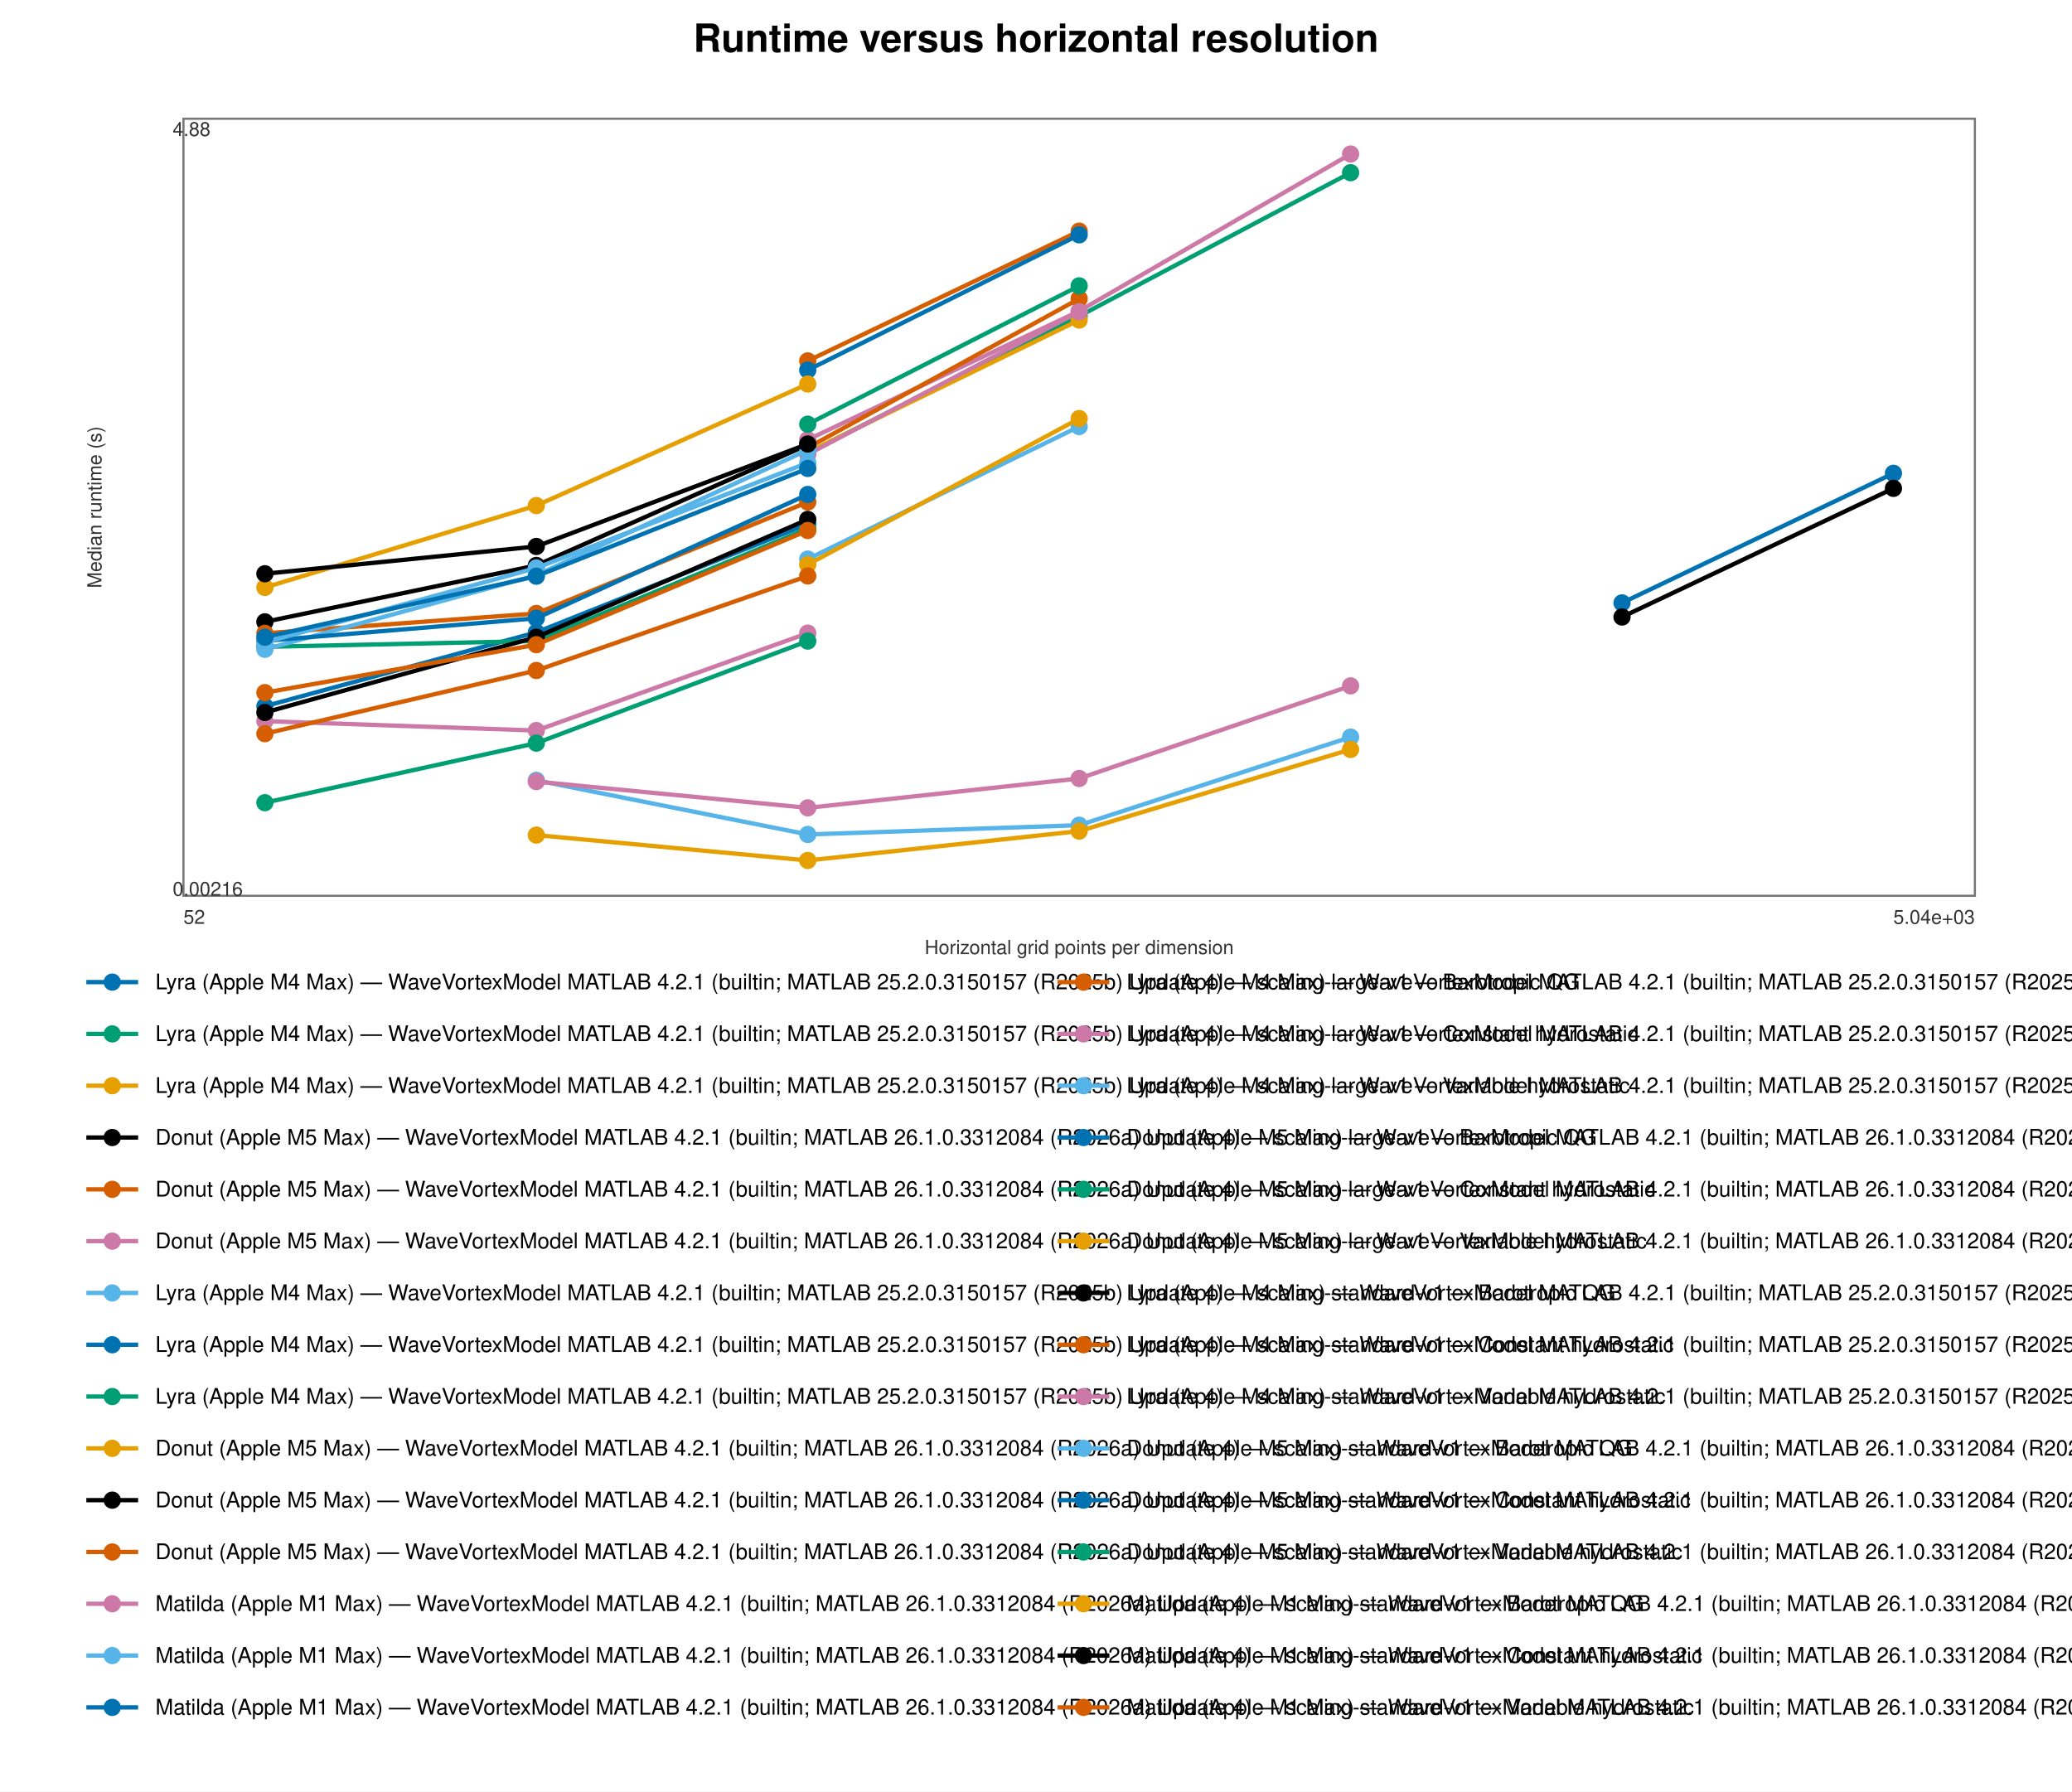
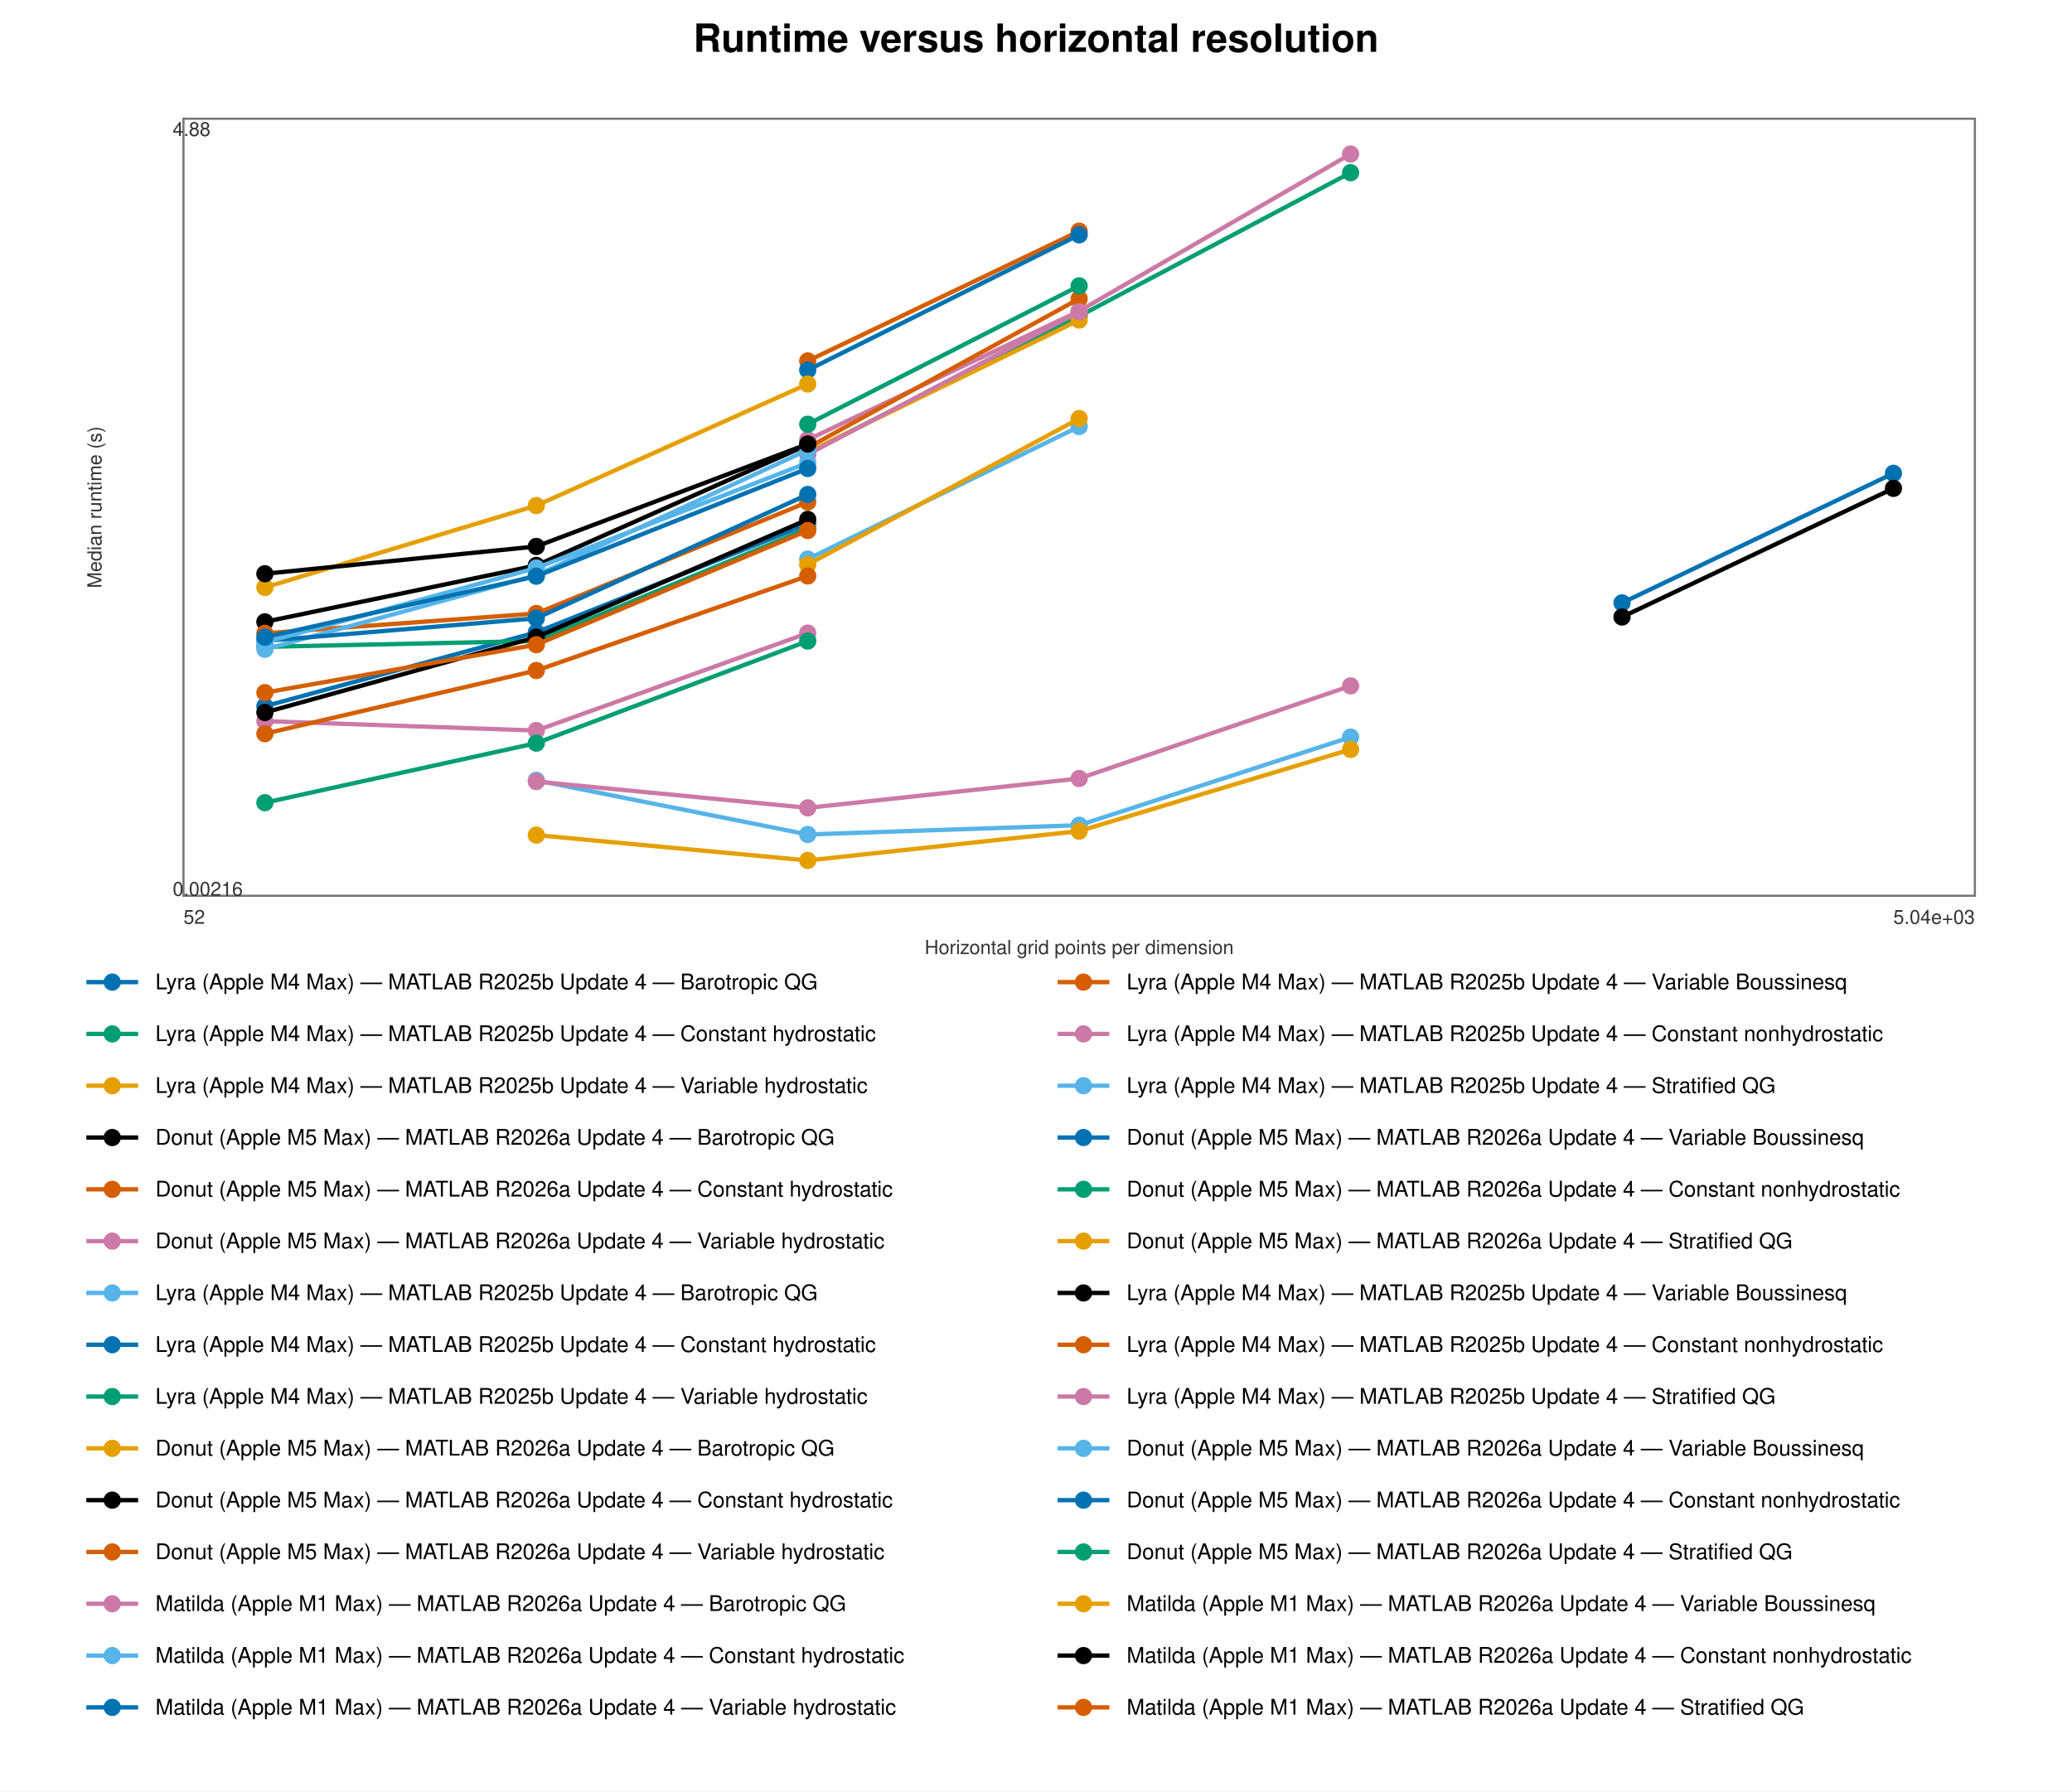
<svg xmlns="http://www.w3.org/2000/svg" viewBox="0 0 960 830" role="img" aria-labelledby="runtime-versus-horizontal-resolution-title runtime-versus-horizontal-resolution-desc">
  <rect width="100%" height="100%" fill="white" />
  <text x="480" y="24" text-anchor="middle" font-family="Avenir Next, Avenir, Helvetica, Arial, sans-serif" font-size="18" font-weight="600">Runtime versus horizontal resolution</text>
  <rect x="85" y="55" width="830" height="360" fill="none" stroke="#777" />
  <text x="85" y="428" font-family="Avenir Next, Avenir, Helvetica, Arial, sans-serif" font-size="9" fill="#333">52</text>
  <text x="915" y="428" text-anchor="end" font-family="Avenir Next, Avenir, Helvetica, Arial, sans-serif" font-size="9" fill="#333">5.04e+03</text>
  <text x="80" y="415" font-family="Avenir Next, Avenir, Helvetica, Arial, sans-serif" font-size="9" fill="#333">0.00216</text>
  <text x="80" y="63" font-family="Avenir Next, Avenir, Helvetica, Arial, sans-serif" font-size="9" fill="#333">4.88</text>
  <text x="500" y="442" text-anchor="middle" font-family="Avenir Next, Avenir, Helvetica, Arial, sans-serif" font-size="9" fill="#333">Horizontal grid points per dimension</text>
  <text x="47" y="235" text-anchor="middle" transform="rotate(-90 47 235)" font-family="Avenir Next, Avenir, Helvetica, Arial, sans-serif" font-size="9" fill="#333">Median runtime (s)</text>
  <polyline points="751.515,279.316 877.273,219.284" fill="none" stroke="#0072B2" stroke-width="2" />
  <circle cx="751.515" cy="279.316" r="4" fill="#0072B2" />
  <circle cx="877.273" cy="219.284" r="4" fill="#0072B2" />
  <line x1="40" y1="455" x2="64" y2="455" stroke="#0072B2" stroke-width="2" />
  <circle cx="52" cy="455" r="4" fill="#0072B2" />
-   <text x="72" y="455" dominant-baseline="middle" font-family="Avenir Next, Avenir, Helvetica, Arial, sans-serif" font-size="10">Lyra (Apple M4 Max) — WaveVortexModel MATLAB 4.2.1 (builtin; MATLAB 25.2.0.3150157 (R2025b) Update 4) — scaling-large-v1 — Barotropic QG</text>
+   <text x="72" y="455" dominant-baseline="middle" font-family="Avenir Next, Avenir, Helvetica, Arial, sans-serif" font-size="10">Lyra (Apple M4 Max) — MATLAB R2025b Update 4 — Barotropic QG</text>
  <polyline points="374.242,167.211 500.000,107.083" fill="none" stroke="#D55E00" stroke-width="2" />
  <circle cx="374.242" cy="167.211" r="4" fill="#D55E00" />
  <circle cx="500.000" cy="107.083" r="4" fill="#D55E00" />
  <line x1="490" y1="455" x2="514" y2="455" stroke="#D55E00" stroke-width="2" />
  <circle cx="502" cy="455" r="4" fill="#D55E00" />
-   <text x="522" y="455" dominant-baseline="middle" font-family="Avenir Next, Avenir, Helvetica, Arial, sans-serif" font-size="10">Lyra (Apple M4 Max) — WaveVortexModel MATLAB 4.2.1 (builtin; MATLAB 25.2.0.3150157 (R2025b) Update 4) — scaling-large-v1 — Variable Boussinesq</text>
+   <text x="522" y="455" dominant-baseline="middle" font-family="Avenir Next, Avenir, Helvetica, Arial, sans-serif" font-size="10">Lyra (Apple M4 Max) — MATLAB R2025b Update 4 — Variable Boussinesq</text>
  <polyline points="374.242,209.828 500.000,146.486 625.758,80.004" fill="none" stroke="#009E73" stroke-width="2" />
  <circle cx="374.242" cy="209.828" r="4" fill="#009E73" />
  <circle cx="500.000" cy="146.486" r="4" fill="#009E73" />
  <circle cx="625.758" cy="80.004" r="4" fill="#009E73" />
  <line x1="40" y1="479" x2="64" y2="479" stroke="#009E73" stroke-width="2" />
  <circle cx="52" cy="479" r="4" fill="#009E73" />
-   <text x="72" y="479" dominant-baseline="middle" font-family="Avenir Next, Avenir, Helvetica, Arial, sans-serif" font-size="10">Lyra (Apple M4 Max) — WaveVortexModel MATLAB 4.2.1 (builtin; MATLAB 25.2.0.3150157 (R2025b) Update 4) — scaling-large-v1 — Constant hydrostatic</text>
+   <text x="72" y="479" dominant-baseline="middle" font-family="Avenir Next, Avenir, Helvetica, Arial, sans-serif" font-size="10">Lyra (Apple M4 Max) — MATLAB R2025b Update 4 — Constant hydrostatic</text>
  <polyline points="374.242,203.712 500.000,144.114 625.758,71.364" fill="none" stroke="#CC79A7" stroke-width="2" />
  <circle cx="374.242" cy="203.712" r="4" fill="#CC79A7" />
  <circle cx="500.000" cy="144.114" r="4" fill="#CC79A7" />
  <circle cx="625.758" cy="71.364" r="4" fill="#CC79A7" />
  <line x1="490" y1="479" x2="514" y2="479" stroke="#CC79A7" stroke-width="2" />
  <circle cx="502" cy="479" r="4" fill="#CC79A7" />
-   <text x="522" y="479" dominant-baseline="middle" font-family="Avenir Next, Avenir, Helvetica, Arial, sans-serif" font-size="10">Lyra (Apple M4 Max) — WaveVortexModel MATLAB 4.2.1 (builtin; MATLAB 25.2.0.3150157 (R2025b) Update 4) — scaling-large-v1 — Constant nonhydrostatic</text>
+   <text x="522" y="479" dominant-baseline="middle" font-family="Avenir Next, Avenir, Helvetica, Arial, sans-serif" font-size="10">Lyra (Apple M4 Max) — MATLAB R2025b Update 4 — Constant nonhydrostatic</text>
  <polyline points="374.242,209.509 500.000,148.281" fill="none" stroke="#E69F00" stroke-width="2" />
  <circle cx="374.242" cy="209.509" r="4" fill="#E69F00" />
  <circle cx="500.000" cy="148.281" r="4" fill="#E69F00" />
  <line x1="40" y1="503" x2="64" y2="503" stroke="#E69F00" stroke-width="2" />
  <circle cx="52" cy="503" r="4" fill="#E69F00" />
-   <text x="72" y="503" dominant-baseline="middle" font-family="Avenir Next, Avenir, Helvetica, Arial, sans-serif" font-size="10">Lyra (Apple M4 Max) — WaveVortexModel MATLAB 4.2.1 (builtin; MATLAB 25.2.0.3150157 (R2025b) Update 4) — scaling-large-v1 — Variable hydrostatic</text>
+   <text x="72" y="503" dominant-baseline="middle" font-family="Avenir Next, Avenir, Helvetica, Arial, sans-serif" font-size="10">Lyra (Apple M4 Max) — MATLAB R2025b Update 4 — Variable hydrostatic</text>
  <polyline points="374.242,259.014 500.000,197.607" fill="none" stroke="#56B4E9" stroke-width="2" />
  <circle cx="374.242" cy="259.014" r="4" fill="#56B4E9" />
  <circle cx="500.000" cy="197.607" r="4" fill="#56B4E9" />
  <line x1="490" y1="503" x2="514" y2="503" stroke="#56B4E9" stroke-width="2" />
  <circle cx="502" cy="503" r="4" fill="#56B4E9" />
-   <text x="522" y="503" dominant-baseline="middle" font-family="Avenir Next, Avenir, Helvetica, Arial, sans-serif" font-size="10">Lyra (Apple M4 Max) — WaveVortexModel MATLAB 4.2.1 (builtin; MATLAB 25.2.0.3150157 (R2025b) Update 4) — scaling-large-v1 — Stratified QG</text>
+   <text x="522" y="503" dominant-baseline="middle" font-family="Avenir Next, Avenir, Helvetica, Arial, sans-serif" font-size="10">Lyra (Apple M4 Max) — MATLAB R2025b Update 4 — Stratified QG</text>
  <polyline points="751.515,285.849 877.273,226.249" fill="none" stroke="#000000" stroke-width="2" />
  <circle cx="751.515" cy="285.849" r="4" fill="#000000" />
  <circle cx="877.273" cy="226.249" r="4" fill="#000000" />
  <line x1="40" y1="527" x2="64" y2="527" stroke="#000000" stroke-width="2" />
  <circle cx="52" cy="527" r="4" fill="#000000" />
-   <text x="72" y="527" dominant-baseline="middle" font-family="Avenir Next, Avenir, Helvetica, Arial, sans-serif" font-size="10">Donut (Apple M5 Max) — WaveVortexModel MATLAB 4.2.1 (builtin; MATLAB 26.1.0.3312084 (R2026a) Update 4) — scaling-large-v1 — Barotropic QG</text>
+   <text x="72" y="527" dominant-baseline="middle" font-family="Avenir Next, Avenir, Helvetica, Arial, sans-serif" font-size="10">Donut (Apple M5 Max) — MATLAB R2026a Update 4 — Barotropic QG</text>
  <polyline points="374.242,171.466 500.000,108.790" fill="none" stroke="#0072B2" stroke-width="2" />
  <circle cx="374.242" cy="171.466" r="4" fill="#0072B2" />
  <circle cx="500.000" cy="108.790" r="4" fill="#0072B2" />
  <line x1="490" y1="527" x2="514" y2="527" stroke="#0072B2" stroke-width="2" />
  <circle cx="502" cy="527" r="4" fill="#0072B2" />
-   <text x="522" y="527" dominant-baseline="middle" font-family="Avenir Next, Avenir, Helvetica, Arial, sans-serif" font-size="10">Donut (Apple M5 Max) — WaveVortexModel MATLAB 4.2.1 (builtin; MATLAB 26.1.0.3312084 (R2026a) Update 4) — scaling-large-v1 — Variable Boussinesq</text>
+   <text x="522" y="527" dominant-baseline="middle" font-family="Avenir Next, Avenir, Helvetica, Arial, sans-serif" font-size="10">Donut (Apple M5 Max) — MATLAB R2026a Update 4 — Variable Boussinesq</text>
  <polyline points="374.242,207.428 500.000,138.386" fill="none" stroke="#D55E00" stroke-width="2" />
  <circle cx="374.242" cy="207.428" r="4" fill="#D55E00" />
  <circle cx="500.000" cy="138.386" r="4" fill="#D55E00" />
  <line x1="40" y1="551" x2="64" y2="551" stroke="#D55E00" stroke-width="2" />
  <circle cx="52" cy="551" r="4" fill="#D55E00" />
-   <text x="72" y="551" dominant-baseline="middle" font-family="Avenir Next, Avenir, Helvetica, Arial, sans-serif" font-size="10">Donut (Apple M5 Max) — WaveVortexModel MATLAB 4.2.1 (builtin; MATLAB 26.1.0.3312084 (R2026a) Update 4) — scaling-large-v1 — Constant hydrostatic</text>
+   <text x="72" y="551" dominant-baseline="middle" font-family="Avenir Next, Avenir, Helvetica, Arial, sans-serif" font-size="10">Donut (Apple M5 Max) — MATLAB R2026a Update 4 — Constant hydrostatic</text>
  <polyline points="374.242,196.532 500.000,132.436" fill="none" stroke="#009E73" stroke-width="2" />
  <circle cx="374.242" cy="196.532" r="4" fill="#009E73" />
  <circle cx="500.000" cy="132.436" r="4" fill="#009E73" />
  <line x1="490" y1="551" x2="514" y2="551" stroke="#009E73" stroke-width="2" />
  <circle cx="502" cy="551" r="4" fill="#009E73" />
-   <text x="522" y="551" dominant-baseline="middle" font-family="Avenir Next, Avenir, Helvetica, Arial, sans-serif" font-size="10">Donut (Apple M5 Max) — WaveVortexModel MATLAB 4.2.1 (builtin; MATLAB 26.1.0.3312084 (R2026a) Update 4) — scaling-large-v1 — Constant nonhydrostatic</text>
+   <text x="522" y="551" dominant-baseline="middle" font-family="Avenir Next, Avenir, Helvetica, Arial, sans-serif" font-size="10">Donut (Apple M5 Max) — MATLAB R2026a Update 4 — Constant nonhydrostatic</text>
  <polyline points="374.242,210.504 500.000,144.441" fill="none" stroke="#CC79A7" stroke-width="2" />
  <circle cx="374.242" cy="210.504" r="4" fill="#CC79A7" />
  <circle cx="500.000" cy="144.441" r="4" fill="#CC79A7" />
  <line x1="40" y1="575" x2="64" y2="575" stroke="#CC79A7" stroke-width="2" />
  <circle cx="52" cy="575" r="4" fill="#CC79A7" />
-   <text x="72" y="575" dominant-baseline="middle" font-family="Avenir Next, Avenir, Helvetica, Arial, sans-serif" font-size="10">Donut (Apple M5 Max) — WaveVortexModel MATLAB 4.2.1 (builtin; MATLAB 26.1.0.3312084 (R2026a) Update 4) — scaling-large-v1 — Variable hydrostatic</text>
+   <text x="72" y="575" dominant-baseline="middle" font-family="Avenir Next, Avenir, Helvetica, Arial, sans-serif" font-size="10">Donut (Apple M5 Max) — MATLAB R2026a Update 4 — Variable hydrostatic</text>
  <polyline points="374.242,261.575 500.000,193.928" fill="none" stroke="#E69F00" stroke-width="2" />
  <circle cx="374.242" cy="261.575" r="4" fill="#E69F00" />
  <circle cx="500.000" cy="193.928" r="4" fill="#E69F00" />
  <line x1="490" y1="575" x2="514" y2="575" stroke="#E69F00" stroke-width="2" />
  <circle cx="502" cy="575" r="4" fill="#E69F00" />
-   <text x="522" y="575" dominant-baseline="middle" font-family="Avenir Next, Avenir, Helvetica, Arial, sans-serif" font-size="10">Donut (Apple M5 Max) — WaveVortexModel MATLAB 4.2.1 (builtin; MATLAB 26.1.0.3312084 (R2026a) Update 4) — scaling-large-v1 — Stratified QG</text>
+   <text x="522" y="575" dominant-baseline="middle" font-family="Avenir Next, Avenir, Helvetica, Arial, sans-serif" font-size="10">Donut (Apple M5 Max) — MATLAB R2026a Update 4 — Stratified QG</text>
  <polyline points="248.485,361.509 374.242,386.595 500.000,382.308 625.758,341.495" fill="none" stroke="#56B4E9" stroke-width="2" />
  <circle cx="248.485" cy="361.509" r="4" fill="#56B4E9" />
  <circle cx="374.242" cy="386.595" r="4" fill="#56B4E9" />
  <circle cx="500.000" cy="382.308" r="4" fill="#56B4E9" />
  <circle cx="625.758" cy="341.495" r="4" fill="#56B4E9" />
  <line x1="40" y1="599" x2="64" y2="599" stroke="#56B4E9" stroke-width="2" />
  <circle cx="52" cy="599" r="4" fill="#56B4E9" />
-   <text x="72" y="599" dominant-baseline="middle" font-family="Avenir Next, Avenir, Helvetica, Arial, sans-serif" font-size="10">Lyra (Apple M4 Max) — WaveVortexModel MATLAB 4.2.1 (builtin; MATLAB 25.2.0.3150157 (R2025b) Update 4) — scaling-standard-v1 — Barotropic QG</text>
+   <text x="72" y="599" dominant-baseline="middle" font-family="Avenir Next, Avenir, Helvetica, Arial, sans-serif" font-size="10">Lyra (Apple M4 Max) — MATLAB R2025b Update 4 — Barotropic QG</text>
  <polyline points="122.727,288.093 248.485,261.959 374.242,206.054" fill="none" stroke="#000000" stroke-width="2" />
  <circle cx="122.727" cy="288.093" r="4" fill="#000000" />
  <circle cx="248.485" cy="261.959" r="4" fill="#000000" />
  <circle cx="374.242" cy="206.054" r="4" fill="#000000" />
  <line x1="490" y1="599" x2="514" y2="599" stroke="#000000" stroke-width="2" />
  <circle cx="502" cy="599" r="4" fill="#000000" />
-   <text x="522" y="599" dominant-baseline="middle" font-family="Avenir Next, Avenir, Helvetica, Arial, sans-serif" font-size="10">Lyra (Apple M4 Max) — WaveVortexModel MATLAB 4.2.1 (builtin; MATLAB 25.2.0.3150157 (R2025b) Update 4) — scaling-standard-v1 — Variable Boussinesq</text>
+   <text x="522" y="599" dominant-baseline="middle" font-family="Avenir Next, Avenir, Helvetica, Arial, sans-serif" font-size="10">Lyra (Apple M4 Max) — MATLAB R2025b Update 4 — Variable Boussinesq</text>
  <polyline points="122.727,327.185 248.485,292.943 374.242,242.816" fill="none" stroke="#0072B2" stroke-width="2" />
  <circle cx="122.727" cy="327.185" r="4" fill="#0072B2" />
  <circle cx="248.485" cy="292.943" r="4" fill="#0072B2" />
  <circle cx="374.242" cy="242.816" r="4" fill="#0072B2" />
  <line x1="40" y1="623" x2="64" y2="623" stroke="#0072B2" stroke-width="2" />
  <circle cx="52" cy="623" r="4" fill="#0072B2" />
-   <text x="72" y="623" dominant-baseline="middle" font-family="Avenir Next, Avenir, Helvetica, Arial, sans-serif" font-size="10">Lyra (Apple M4 Max) — WaveVortexModel MATLAB 4.2.1 (builtin; MATLAB 25.2.0.3150157 (R2025b) Update 4) — scaling-standard-v1 — Constant hydrostatic</text>
+   <text x="72" y="623" dominant-baseline="middle" font-family="Avenir Next, Avenir, Helvetica, Arial, sans-serif" font-size="10">Lyra (Apple M4 Max) — MATLAB R2025b Update 4 — Constant hydrostatic</text>
  <polyline points="122.727,293.401 248.485,284.217 374.242,232.575" fill="none" stroke="#D55E00" stroke-width="2" />
  <circle cx="122.727" cy="293.401" r="4" fill="#D55E00" />
  <circle cx="248.485" cy="284.217" r="4" fill="#D55E00" />
  <circle cx="374.242" cy="232.575" r="4" fill="#D55E00" />
  <line x1="490" y1="623" x2="514" y2="623" stroke="#D55E00" stroke-width="2" />
  <circle cx="502" cy="623" r="4" fill="#D55E00" />
-   <text x="522" y="623" dominant-baseline="middle" font-family="Avenir Next, Avenir, Helvetica, Arial, sans-serif" font-size="10">Lyra (Apple M4 Max) — WaveVortexModel MATLAB 4.2.1 (builtin; MATLAB 25.2.0.3150157 (R2025b) Update 4) — scaling-standard-v1 — Constant nonhydrostatic</text>
+   <text x="522" y="623" dominant-baseline="middle" font-family="Avenir Next, Avenir, Helvetica, Arial, sans-serif" font-size="10">Lyra (Apple M4 Max) — MATLAB R2025b Update 4 — Constant nonhydrostatic</text>
  <polyline points="122.727,299.670 248.485,296.964 374.242,244.927" fill="none" stroke="#009E73" stroke-width="2" />
  <circle cx="122.727" cy="299.670" r="4" fill="#009E73" />
  <circle cx="248.485" cy="296.964" r="4" fill="#009E73" />
  <circle cx="374.242" cy="244.927" r="4" fill="#009E73" />
  <line x1="40" y1="647" x2="64" y2="647" stroke="#009E73" stroke-width="2" />
  <circle cx="52" cy="647" r="4" fill="#009E73" />
-   <text x="72" y="647" dominant-baseline="middle" font-family="Avenir Next, Avenir, Helvetica, Arial, sans-serif" font-size="10">Lyra (Apple M4 Max) — WaveVortexModel MATLAB 4.2.1 (builtin; MATLAB 25.2.0.3150157 (R2025b) Update 4) — scaling-standard-v1 — Variable hydrostatic</text>
+   <text x="72" y="647" dominant-baseline="middle" font-family="Avenir Next, Avenir, Helvetica, Arial, sans-serif" font-size="10">Lyra (Apple M4 Max) — MATLAB R2025b Update 4 — Variable hydrostatic</text>
  <polyline points="122.727,334.094 248.485,338.450 374.242,293.318" fill="none" stroke="#CC79A7" stroke-width="2" />
  <circle cx="122.727" cy="334.094" r="4" fill="#CC79A7" />
  <circle cx="248.485" cy="338.450" r="4" fill="#CC79A7" />
  <circle cx="374.242" cy="293.318" r="4" fill="#CC79A7" />
  <line x1="490" y1="647" x2="514" y2="647" stroke="#CC79A7" stroke-width="2" />
  <circle cx="502" cy="647" r="4" fill="#CC79A7" />
-   <text x="522" y="647" dominant-baseline="middle" font-family="Avenir Next, Avenir, Helvetica, Arial, sans-serif" font-size="10">Lyra (Apple M4 Max) — WaveVortexModel MATLAB 4.2.1 (builtin; MATLAB 25.2.0.3150157 (R2025b) Update 4) — scaling-standard-v1 — Stratified QG</text>
+   <text x="522" y="647" dominant-baseline="middle" font-family="Avenir Next, Avenir, Helvetica, Arial, sans-serif" font-size="10">Lyra (Apple M4 Max) — MATLAB R2025b Update 4 — Stratified QG</text>
  <polyline points="248.485,386.887 374.242,398.636 500.000,385.041 625.758,347.204" fill="none" stroke="#E69F00" stroke-width="2" />
  <circle cx="248.485" cy="386.887" r="4" fill="#E69F00" />
  <circle cx="374.242" cy="398.636" r="4" fill="#E69F00" />
  <circle cx="500.000" cy="385.041" r="4" fill="#E69F00" />
  <circle cx="625.758" cy="347.204" r="4" fill="#E69F00" />
  <line x1="40" y1="671" x2="64" y2="671" stroke="#E69F00" stroke-width="2" />
  <circle cx="52" cy="671" r="4" fill="#E69F00" />
-   <text x="72" y="671" dominant-baseline="middle" font-family="Avenir Next, Avenir, Helvetica, Arial, sans-serif" font-size="10">Donut (Apple M5 Max) — WaveVortexModel MATLAB 4.2.1 (builtin; MATLAB 26.1.0.3312084 (R2026a) Update 4) — scaling-standard-v1 — Barotropic QG</text>
+   <text x="72" y="671" dominant-baseline="middle" font-family="Avenir Next, Avenir, Helvetica, Arial, sans-serif" font-size="10">Donut (Apple M5 Max) — MATLAB R2026a Update 4 — Barotropic QG</text>
  <polyline points="122.727,300.815 248.485,266.510 374.242,208.435" fill="none" stroke="#56B4E9" stroke-width="2" />
  <circle cx="122.727" cy="300.815" r="4" fill="#56B4E9" />
  <circle cx="248.485" cy="266.510" r="4" fill="#56B4E9" />
  <circle cx="374.242" cy="208.435" r="4" fill="#56B4E9" />
  <line x1="490" y1="671" x2="514" y2="671" stroke="#56B4E9" stroke-width="2" />
  <circle cx="502" cy="671" r="4" fill="#56B4E9" />
-   <text x="522" y="671" dominant-baseline="middle" font-family="Avenir Next, Avenir, Helvetica, Arial, sans-serif" font-size="10">Donut (Apple M5 Max) — WaveVortexModel MATLAB 4.2.1 (builtin; MATLAB 26.1.0.3312084 (R2026a) Update 4) — scaling-standard-v1 — Variable Boussinesq</text>
+   <text x="522" y="671" dominant-baseline="middle" font-family="Avenir Next, Avenir, Helvetica, Arial, sans-serif" font-size="10">Donut (Apple M5 Max) — MATLAB R2026a Update 4 — Variable Boussinesq</text>
  <polyline points="122.727,330.087 248.485,295.192 374.242,240.649" fill="none" stroke="#000000" stroke-width="2" />
  <circle cx="122.727" cy="330.087" r="4" fill="#000000" />
  <circle cx="248.485" cy="295.192" r="4" fill="#000000" />
  <circle cx="374.242" cy="240.649" r="4" fill="#000000" />
  <line x1="40" y1="695" x2="64" y2="695" stroke="#000000" stroke-width="2" />
  <circle cx="52" cy="695" r="4" fill="#000000" />
-   <text x="72" y="695" dominant-baseline="middle" font-family="Avenir Next, Avenir, Helvetica, Arial, sans-serif" font-size="10">Donut (Apple M5 Max) — WaveVortexModel MATLAB 4.2.1 (builtin; MATLAB 26.1.0.3312084 (R2026a) Update 4) — scaling-standard-v1 — Constant hydrostatic</text>
+   <text x="72" y="695" dominant-baseline="middle" font-family="Avenir Next, Avenir, Helvetica, Arial, sans-serif" font-size="10">Donut (Apple M5 Max) — MATLAB R2026a Update 4 — Constant hydrostatic</text>
  <polyline points="122.727,296.908 248.485,286.445 374.242,229.079" fill="none" stroke="#0072B2" stroke-width="2" />
  <circle cx="122.727" cy="296.908" r="4" fill="#0072B2" />
  <circle cx="248.485" cy="286.445" r="4" fill="#0072B2" />
  <circle cx="374.242" cy="229.079" r="4" fill="#0072B2" />
  <line x1="490" y1="695" x2="514" y2="695" stroke="#0072B2" stroke-width="2" />
  <circle cx="502" cy="695" r="4" fill="#0072B2" />
-   <text x="522" y="695" dominant-baseline="middle" font-family="Avenir Next, Avenir, Helvetica, Arial, sans-serif" font-size="10">Donut (Apple M5 Max) — WaveVortexModel MATLAB 4.2.1 (builtin; MATLAB 26.1.0.3312084 (R2026a) Update 4) — scaling-standard-v1 — Constant nonhydrostatic</text>
+   <text x="522" y="695" dominant-baseline="middle" font-family="Avenir Next, Avenir, Helvetica, Arial, sans-serif" font-size="10">Donut (Apple M5 Max) — MATLAB R2026a Update 4 — Constant nonhydrostatic</text>
  <polyline points="122.727,320.885 248.485,298.675 374.242,245.775" fill="none" stroke="#D55E00" stroke-width="2" />
  <circle cx="122.727" cy="320.885" r="4" fill="#D55E00" />
  <circle cx="248.485" cy="298.675" r="4" fill="#D55E00" />
  <circle cx="374.242" cy="245.775" r="4" fill="#D55E00" />
  <line x1="40" y1="719" x2="64" y2="719" stroke="#D55E00" stroke-width="2" />
  <circle cx="52" cy="719" r="4" fill="#D55E00" />
-   <text x="72" y="719" dominant-baseline="middle" font-family="Avenir Next, Avenir, Helvetica, Arial, sans-serif" font-size="10">Donut (Apple M5 Max) — WaveVortexModel MATLAB 4.2.1 (builtin; MATLAB 26.1.0.3312084 (R2026a) Update 4) — scaling-standard-v1 — Variable hydrostatic</text>
+   <text x="72" y="719" dominant-baseline="middle" font-family="Avenir Next, Avenir, Helvetica, Arial, sans-serif" font-size="10">Donut (Apple M5 Max) — MATLAB R2026a Update 4 — Variable hydrostatic</text>
  <polyline points="122.727,371.875 248.485,344.279 374.242,296.996" fill="none" stroke="#009E73" stroke-width="2" />
  <circle cx="122.727" cy="371.875" r="4" fill="#009E73" />
  <circle cx="248.485" cy="344.279" r="4" fill="#009E73" />
  <circle cx="374.242" cy="296.996" r="4" fill="#009E73" />
  <line x1="490" y1="719" x2="514" y2="719" stroke="#009E73" stroke-width="2" />
  <circle cx="502" cy="719" r="4" fill="#009E73" />
-   <text x="522" y="719" dominant-baseline="middle" font-family="Avenir Next, Avenir, Helvetica, Arial, sans-serif" font-size="10">Donut (Apple M5 Max) — WaveVortexModel MATLAB 4.2.1 (builtin; MATLAB 26.1.0.3312084 (R2026a) Update 4) — scaling-standard-v1 — Stratified QG</text>
+   <text x="522" y="719" dominant-baseline="middle" font-family="Avenir Next, Avenir, Helvetica, Arial, sans-serif" font-size="10">Donut (Apple M5 Max) — MATLAB R2026a Update 4 — Stratified QG</text>
  <polyline points="248.485,362.099 374.242,374.260 500.000,360.671 625.758,317.756" fill="none" stroke="#CC79A7" stroke-width="2" />
  <circle cx="248.485" cy="362.099" r="4" fill="#CC79A7" />
  <circle cx="374.242" cy="374.260" r="4" fill="#CC79A7" />
  <circle cx="500.000" cy="360.671" r="4" fill="#CC79A7" />
  <circle cx="625.758" cy="317.756" r="4" fill="#CC79A7" />
  <line x1="40" y1="743" x2="64" y2="743" stroke="#CC79A7" stroke-width="2" />
  <circle cx="52" cy="743" r="4" fill="#CC79A7" />
-   <text x="72" y="743" dominant-baseline="middle" font-family="Avenir Next, Avenir, Helvetica, Arial, sans-serif" font-size="10">Matilda (Apple M1 Max) — WaveVortexModel MATLAB 4.2.1 (builtin; MATLAB 26.1.0.3312084 (R2026a) Update 4) — scaling-standard-v1 — Barotropic QG</text>
+   <text x="72" y="743" dominant-baseline="middle" font-family="Avenir Next, Avenir, Helvetica, Arial, sans-serif" font-size="10">Matilda (Apple M1 Max) — MATLAB R2026a Update 4 — Barotropic QG</text>
  <polyline points="122.727,272.154 248.485,234.235 374.242,177.900" fill="none" stroke="#E69F00" stroke-width="2" />
  <circle cx="122.727" cy="272.154" r="4" fill="#E69F00" />
  <circle cx="248.485" cy="234.235" r="4" fill="#E69F00" />
  <circle cx="374.242" cy="177.900" r="4" fill="#E69F00" />
  <line x1="490" y1="743" x2="514" y2="743" stroke="#E69F00" stroke-width="2" />
  <circle cx="502" cy="743" r="4" fill="#E69F00" />
-   <text x="522" y="743" dominant-baseline="middle" font-family="Avenir Next, Avenir, Helvetica, Arial, sans-serif" font-size="10">Matilda (Apple M1 Max) — WaveVortexModel MATLAB 4.2.1 (builtin; MATLAB 26.1.0.3312084 (R2026a) Update 4) — scaling-standard-v1 — Variable Boussinesq</text>
+   <text x="522" y="743" dominant-baseline="middle" font-family="Avenir Next, Avenir, Helvetica, Arial, sans-serif" font-size="10">Matilda (Apple M1 Max) — MATLAB R2026a Update 4 — Variable Boussinesq</text>
  <polyline points="122.727,297.602 248.485,263.147 374.242,214.399" fill="none" stroke="#56B4E9" stroke-width="2" />
  <circle cx="122.727" cy="297.602" r="4" fill="#56B4E9" />
  <circle cx="248.485" cy="263.147" r="4" fill="#56B4E9" />
  <circle cx="374.242" cy="214.399" r="4" fill="#56B4E9" />
  <line x1="40" y1="767" x2="64" y2="767" stroke="#56B4E9" stroke-width="2" />
  <circle cx="52" cy="767" r="4" fill="#56B4E9" />
-   <text x="72" y="767" dominant-baseline="middle" font-family="Avenir Next, Avenir, Helvetica, Arial, sans-serif" font-size="10">Matilda (Apple M1 Max) — WaveVortexModel MATLAB 4.2.1 (builtin; MATLAB 26.1.0.3312084 (R2026a) Update 4) — scaling-standard-v1 — Constant hydrostatic</text>
+   <text x="72" y="767" dominant-baseline="middle" font-family="Avenir Next, Avenir, Helvetica, Arial, sans-serif" font-size="10">Matilda (Apple M1 Max) — MATLAB R2026a Update 4 — Constant hydrostatic</text>
  <polyline points="122.727,265.810 248.485,253.168 374.242,205.696" fill="none" stroke="#000000" stroke-width="2" />
  <circle cx="122.727" cy="265.810" r="4" fill="#000000" />
  <circle cx="248.485" cy="253.168" r="4" fill="#000000" />
  <circle cx="374.242" cy="205.696" r="4" fill="#000000" />
  <line x1="490" y1="767" x2="514" y2="767" stroke="#000000" stroke-width="2" />
  <circle cx="502" cy="767" r="4" fill="#000000" />
-   <text x="522" y="767" dominant-baseline="middle" font-family="Avenir Next, Avenir, Helvetica, Arial, sans-serif" font-size="10">Matilda (Apple M1 Max) — WaveVortexModel MATLAB 4.2.1 (builtin; MATLAB 26.1.0.3312084 (R2026a) Update 4) — scaling-standard-v1 — Constant nonhydrostatic</text>
+   <text x="522" y="767" dominant-baseline="middle" font-family="Avenir Next, Avenir, Helvetica, Arial, sans-serif" font-size="10">Matilda (Apple M1 Max) — MATLAB R2026a Update 4 — Constant nonhydrostatic</text>
  <polyline points="122.727,295.238 248.485,266.952 374.242,217.034" fill="none" stroke="#0072B2" stroke-width="2" />
  <circle cx="122.727" cy="295.238" r="4" fill="#0072B2" />
  <circle cx="248.485" cy="266.952" r="4" fill="#0072B2" />
  <circle cx="374.242" cy="217.034" r="4" fill="#0072B2" />
  <line x1="40" y1="791" x2="64" y2="791" stroke="#0072B2" stroke-width="2" />
  <circle cx="52" cy="791" r="4" fill="#0072B2" />
-   <text x="72" y="791" dominant-baseline="middle" font-family="Avenir Next, Avenir, Helvetica, Arial, sans-serif" font-size="10">Matilda (Apple M1 Max) — WaveVortexModel MATLAB 4.2.1 (builtin; MATLAB 26.1.0.3312084 (R2026a) Update 4) — scaling-standard-v1 — Variable hydrostatic</text>
+   <text x="72" y="791" dominant-baseline="middle" font-family="Avenir Next, Avenir, Helvetica, Arial, sans-serif" font-size="10">Matilda (Apple M1 Max) — MATLAB R2026a Update 4 — Variable hydrostatic</text>
  <polyline points="122.727,339.903 248.485,310.632 374.242,266.839" fill="none" stroke="#D55E00" stroke-width="2" />
  <circle cx="122.727" cy="339.903" r="4" fill="#D55E00" />
  <circle cx="248.485" cy="310.632" r="4" fill="#D55E00" />
  <circle cx="374.242" cy="266.839" r="4" fill="#D55E00" />
  <line x1="490" y1="791" x2="514" y2="791" stroke="#D55E00" stroke-width="2" />
  <circle cx="502" cy="791" r="4" fill="#D55E00" />
-   <text x="522" y="791" dominant-baseline="middle" font-family="Avenir Next, Avenir, Helvetica, Arial, sans-serif" font-size="10">Matilda (Apple M1 Max) — WaveVortexModel MATLAB 4.2.1 (builtin; MATLAB 26.1.0.3312084 (R2026a) Update 4) — scaling-standard-v1 — Stratified QG</text>
+   <text x="522" y="791" dominant-baseline="middle" font-family="Avenir Next, Avenir, Helvetica, Arial, sans-serif" font-size="10">Matilda (Apple M1 Max) — MATLAB R2026a Update 4 — Stratified QG</text>
</svg>
